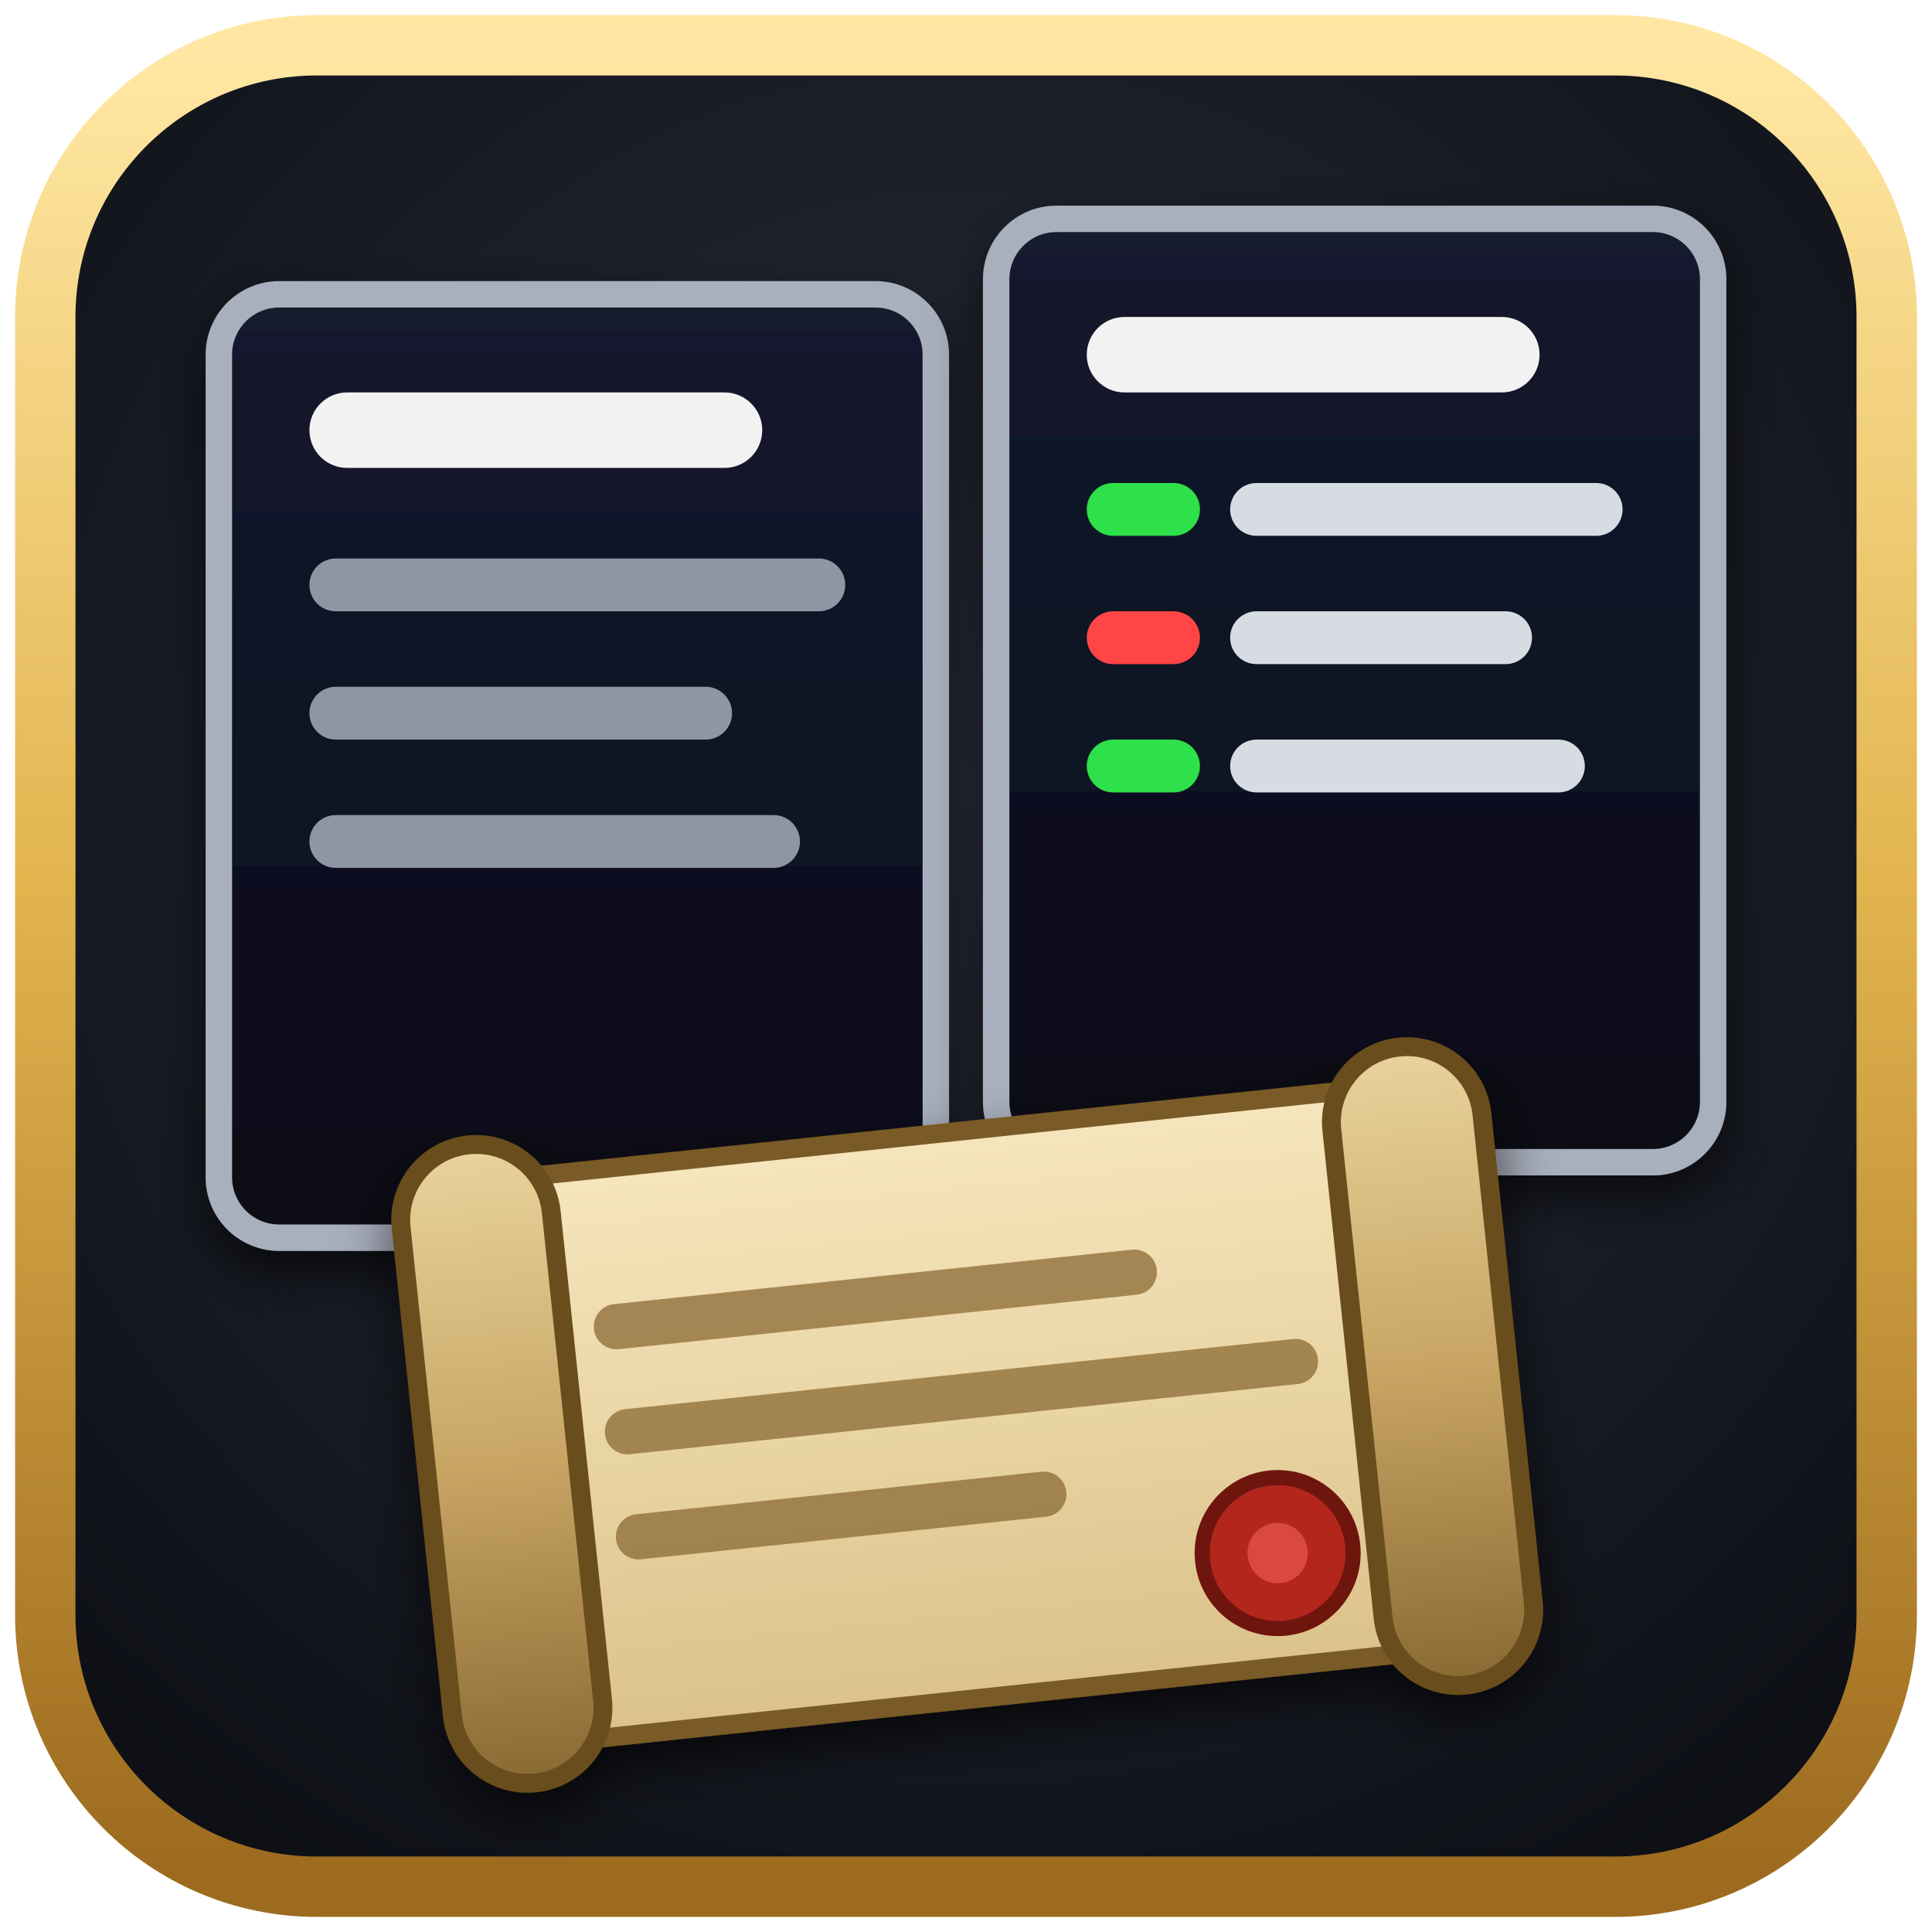
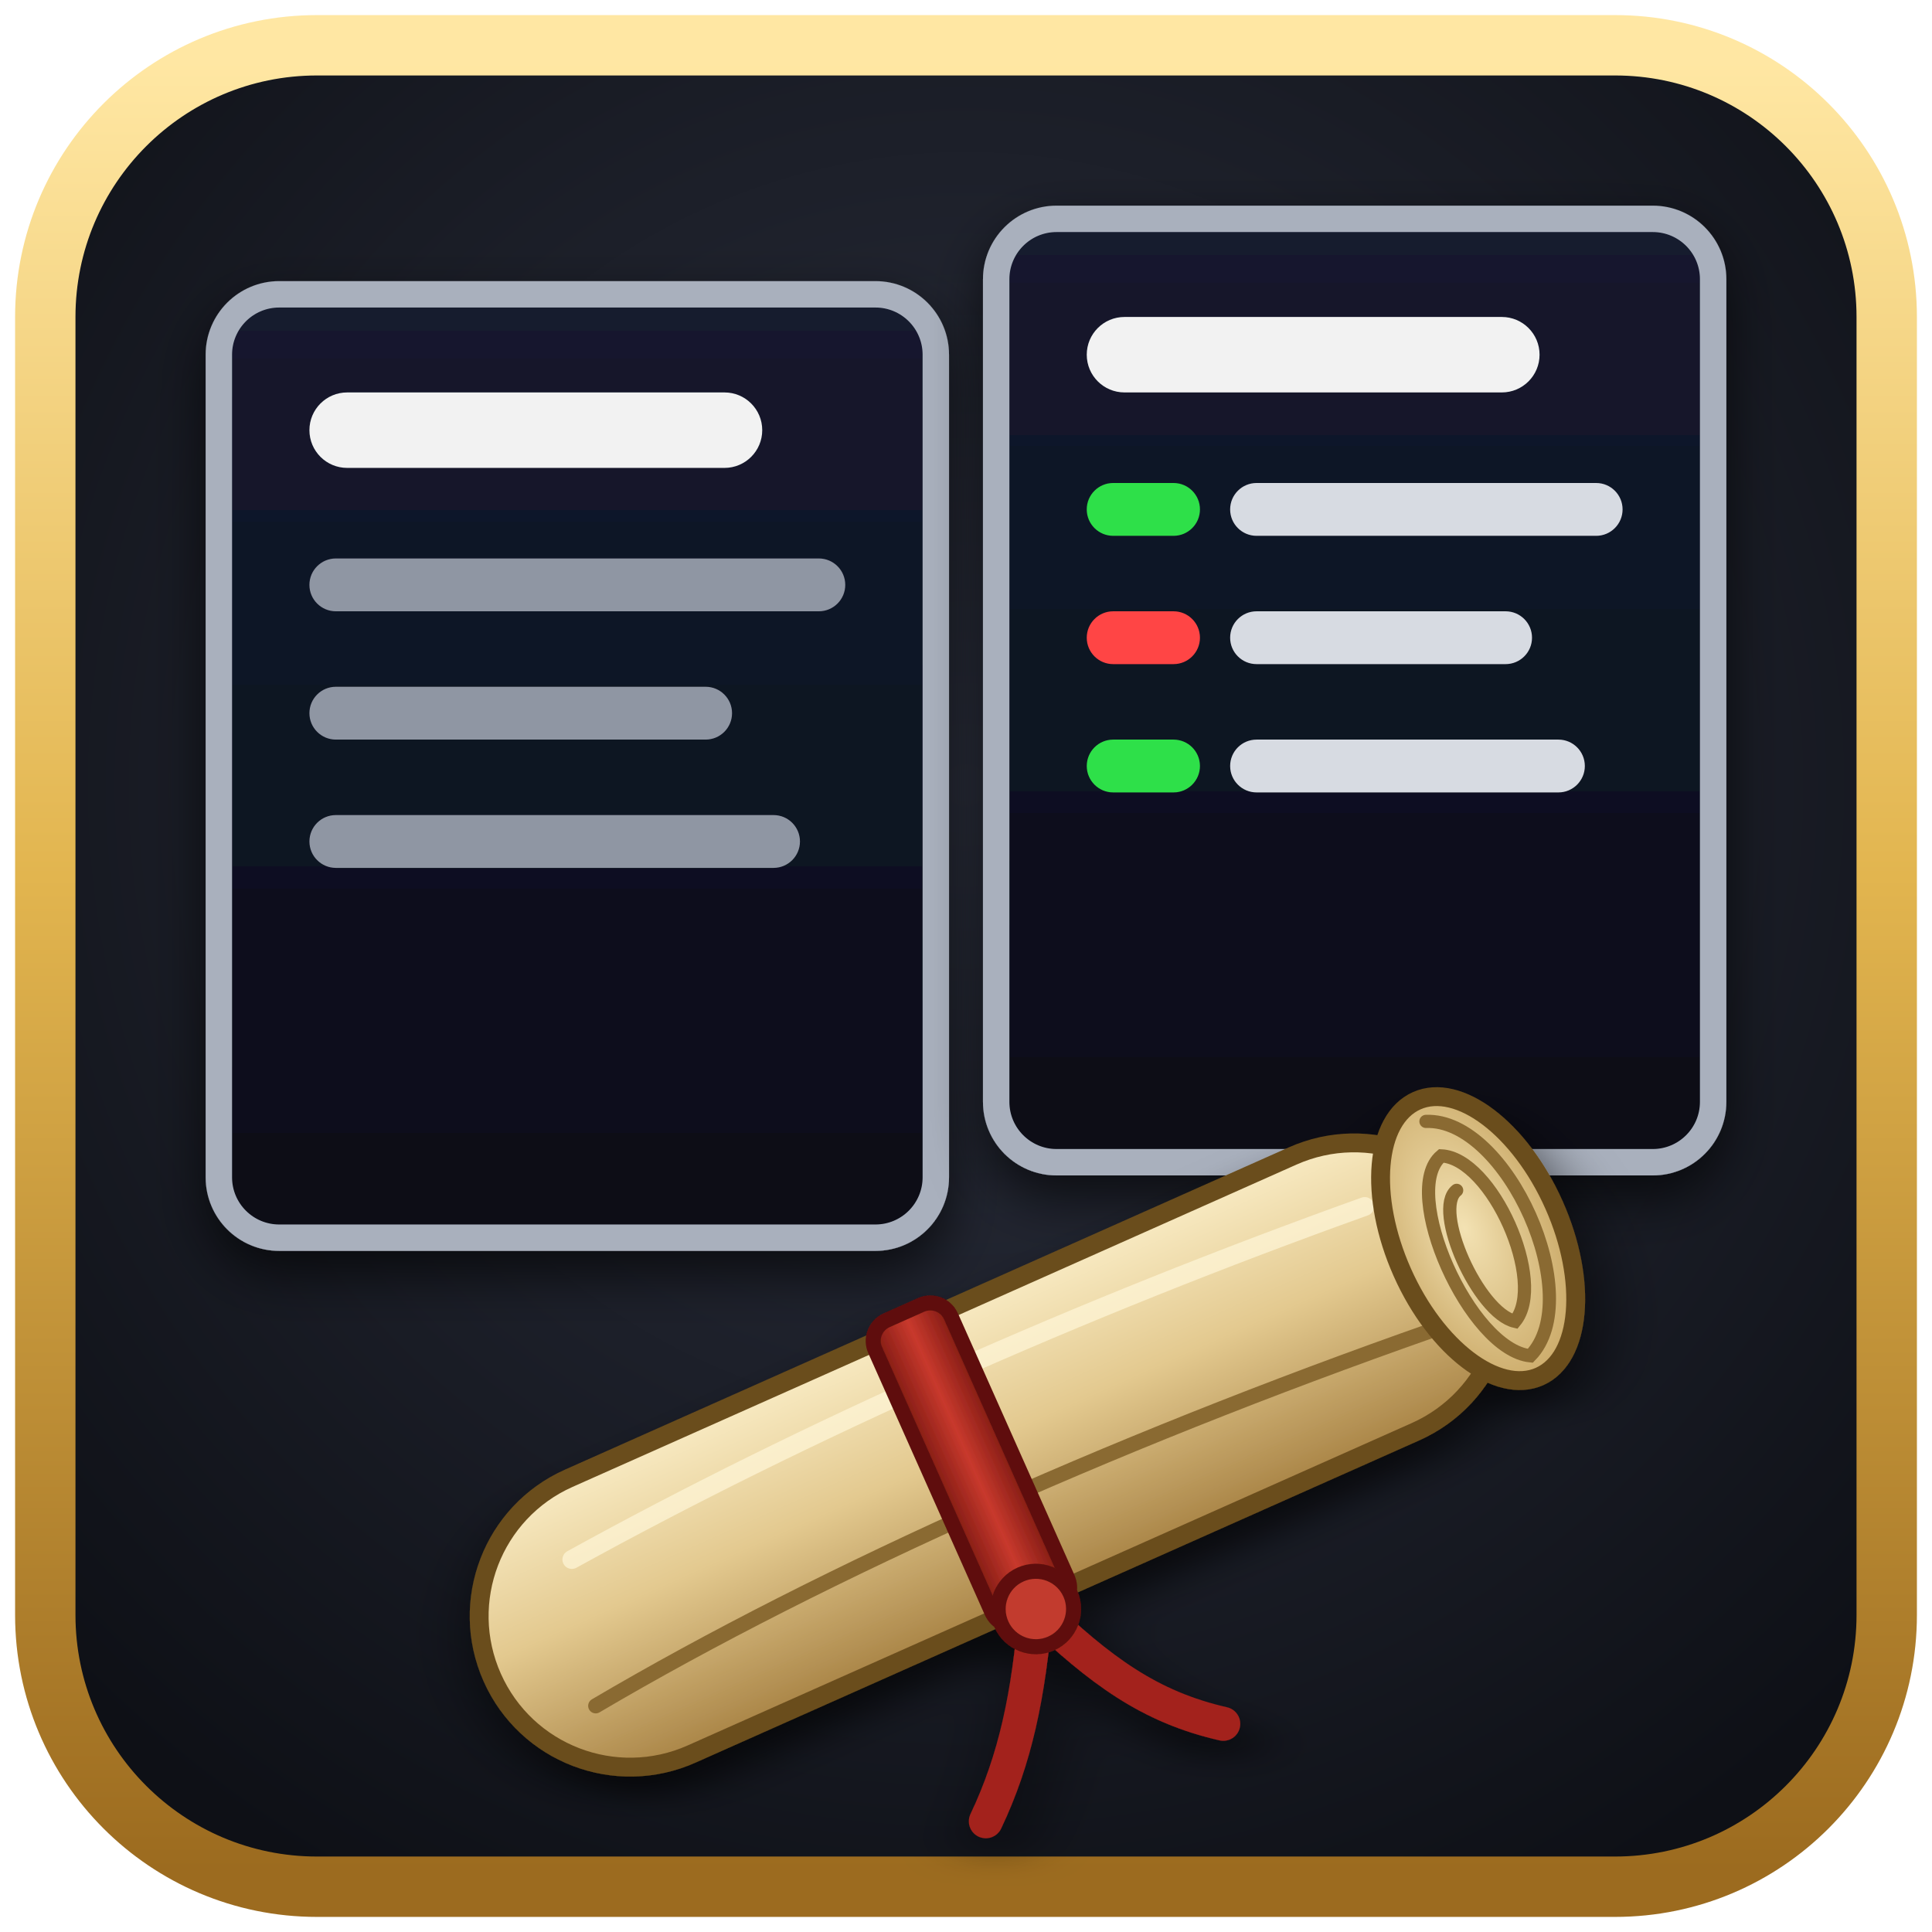
<svg xmlns="http://www.w3.org/2000/svg" viewBox="0 0 512 512" width="512" height="512">
  <defs>
    <radialGradient id="bg" cx="50%" cy="40%" r="70%">
      <stop offset="0%" stop-color="#2b2f3d" />
      <stop offset="100%" stop-color="#0e1016" />
    </radialGradient>
    <linearGradient id="gold" x1="0" y1="0" x2="0" y2="1">
      <stop offset="0%" stop-color="#ffe7a3" />
      <stop offset="45%" stop-color="#e2b54f" />
      <stop offset="100%" stop-color="#9c6b1f" />
    </linearGradient>
    <linearGradient id="panel" x1="0" y1="0" x2="0" y2="1">
      <stop offset="0%" stop-color="#141a2e" />
      <stop offset="100%" stop-color="#090c17" />
    </linearGradient>
-     <linearGradient id="paper" x1="0" y1="0" x2="0" y2="1">
-       <stop offset="0%" stop-color="#f6e6bd" />
-       <stop offset="100%" stop-color="#dcc28a" />
+     <linearGradient id="tube" x1="0" y1="0" x2="0" y2="1">
+       <stop offset="0%" stop-color="#f8eac2" />
+       <stop offset="45%" stop-color="#e3c98f" />
+       <stop offset="100%" stop-color="#a98446" />
    </linearGradient>
-     <linearGradient id="roll" x1="0" y1="0" x2="0" y2="1">
-       <stop offset="0%" stop-color="#e9d39c" />
-       <stop offset="50%" stop-color="#c8a564" />
-       <stop offset="100%" stop-color="#8a6a33" />
+     <radialGradient id="paperEnd" cx="45%" cy="45%" r="60%">
+       <stop offset="0%" stop-color="#f3e2b3" />
+       <stop offset="100%" stop-color="#c9a764" />
+     </radialGradient>
+     <linearGradient id="cord" x1="0" y1="0" x2="1" y2="0">
+       <stop offset="0%" stop-color="#7d1912" />
+       <stop offset="50%" stop-color="#c8392d" />
+       <stop offset="100%" stop-color="#7d1912" />
    </linearGradient>
    <filter id="shadow" x="-20%" y="-20%" width="140%" height="140%">
      <feDropShadow dx="0" dy="6" stdDeviation="7" flood-color="#000" flood-opacity="0.65" />
    </filter>
  </defs>
  <rect x="12" y="12" width="488" height="488" rx="72" fill="url(#bg)" />
  <rect x="12" y="12" width="488" height="488" rx="72" fill="none" stroke="url(#gold)" stroke-width="16" />
  <g filter="url(#shadow)">
    <rect x="58" y="78" width="190" height="250" rx="16" fill="url(#panel)" stroke="#a9b0bd" stroke-width="7" />
    <rect x="82" y="104" width="120" height="20" rx="10" fill="#f2f2f2" />
    <rect x="82" y="148" width="142" height="14" rx="7" fill="#8f96a3" />
    <rect x="82" y="182" width="112" height="14" rx="7" fill="#8f96a3" />
    <rect x="82" y="216" width="130" height="14" rx="7" fill="#8f96a3" />
  </g>
  <g filter="url(#shadow)">
    <rect x="264" y="58" width="190" height="250" rx="16" fill="url(#panel)" stroke="#a9b0bd" stroke-width="7" />
    <rect x="288" y="84" width="120" height="20" rx="10" fill="#f2f2f2" />
    <rect x="288" y="128" width="30" height="14" rx="7" fill="#2fe04a" />
    <rect x="326" y="128" width="104" height="14" rx="7" fill="#d7dbe2" />
    <rect x="288" y="162" width="30" height="14" rx="7" fill="#ff4545" />
    <rect x="326" y="162" width="80" height="14" rx="7" fill="#d7dbe2" />
    <rect x="288" y="196" width="30" height="14" rx="7" fill="#2fe04a" />
    <rect x="326" y="196" width="94" height="14" rx="7" fill="#d7dbe2" />
  </g>
-   <g filter="url(#shadow)" transform="rotate(-6 256 372)">
-     <rect x="132" y="300" width="248" height="150" fill="url(#paper)" stroke="#7a5a26" stroke-width="5" />
-     <rect x="160" y="336" width="150" height="12" rx="6" fill="#8a6a33" opacity="0.75" />
-     <rect x="160" y="364" width="190" height="12" rx="6" fill="#8a6a33" opacity="0.75" />
-     <rect x="160" y="392" width="120" height="12" rx="6" fill="#8a6a33" opacity="0.75" />
-     <rect x="112" y="290" width="40" height="170" rx="20" fill="url(#roll)" stroke="#6b4d1e" stroke-width="5" />
-     <rect x="360" y="290" width="40" height="170" rx="20" fill="url(#roll)" stroke="#6b4d1e" stroke-width="5" />
-     <circle cx="334" cy="420" r="20" fill="#b3261e" stroke="#6e130e" stroke-width="4" />
-     <circle cx="334" cy="420" r="8" fill="#d9483d" />
+   <g filter="url(#shadow)" transform="rotate(-24 262 386)">
+     <rect x="118" y="346" width="290" height="80" rx="40" fill="url(#tube)" stroke="#6b4d1e" stroke-width="5" />
+     <path d="M140 404 C210 396 300 396 392 404" fill="none" stroke="#8a6a33" stroke-width="4" stroke-linecap="round" />
+     <path d="M150 366 C220 360 300 360 380 366" fill="none" stroke="#fff6d8" stroke-width="5" stroke-linecap="round" opacity="0.7" />
+     <ellipse cx="404" cy="386" rx="22" ry="40" fill="url(#paperEnd)" stroke="#6b4d1e" stroke-width="5" />
+     <path d="M404 352 C424 360 424 412 404 420 C390 412 390 366 404 362 C416 368 416 404 404 410 C396 404 396 374 404 372" fill="none" stroke="#8a6a33" stroke-width="3.5" stroke-linecap="round" />
+     <rect x="246" y="342" width="22" height="88" rx="6" fill="url(#cord)" stroke="#5e110c" stroke-width="4" />
+     <path d="M257 428 C246 448 236 462 222 474" fill="none" stroke="#a3231b" stroke-width="9" stroke-linecap="round" />
+     <path d="M257 428 C266 450 274 464 290 476" fill="none" stroke="#a3231b" stroke-width="9" stroke-linecap="round" />
+     <circle cx="257" cy="428" r="10" fill="#c23a2f" stroke="#5e110c" stroke-width="4" />
  </g>
</svg>
